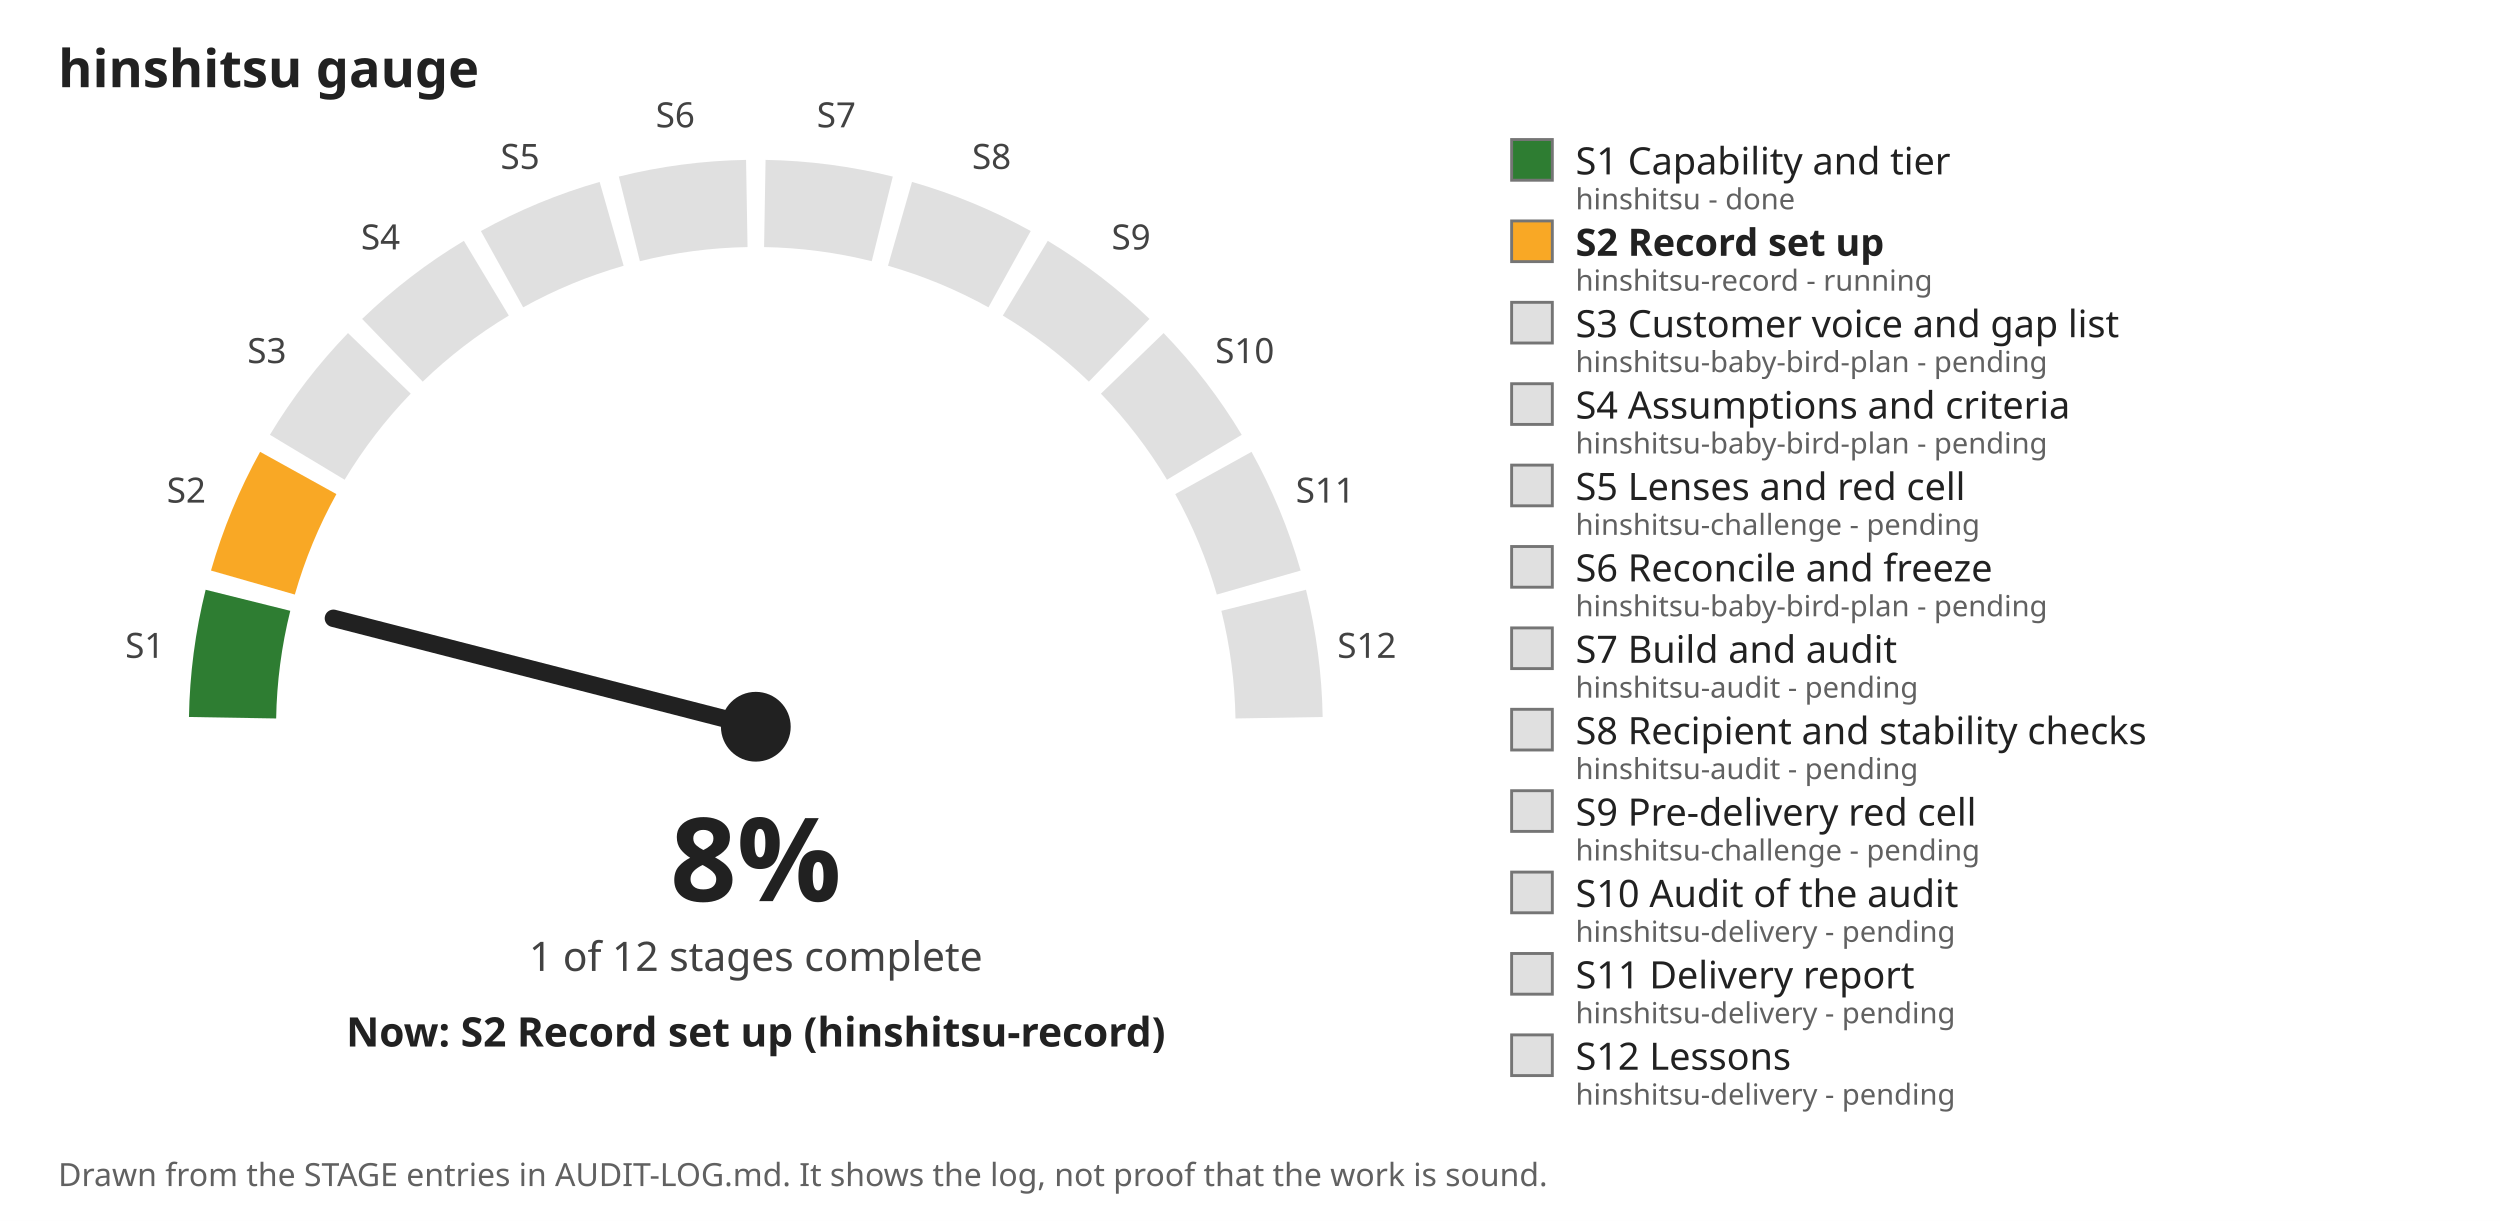
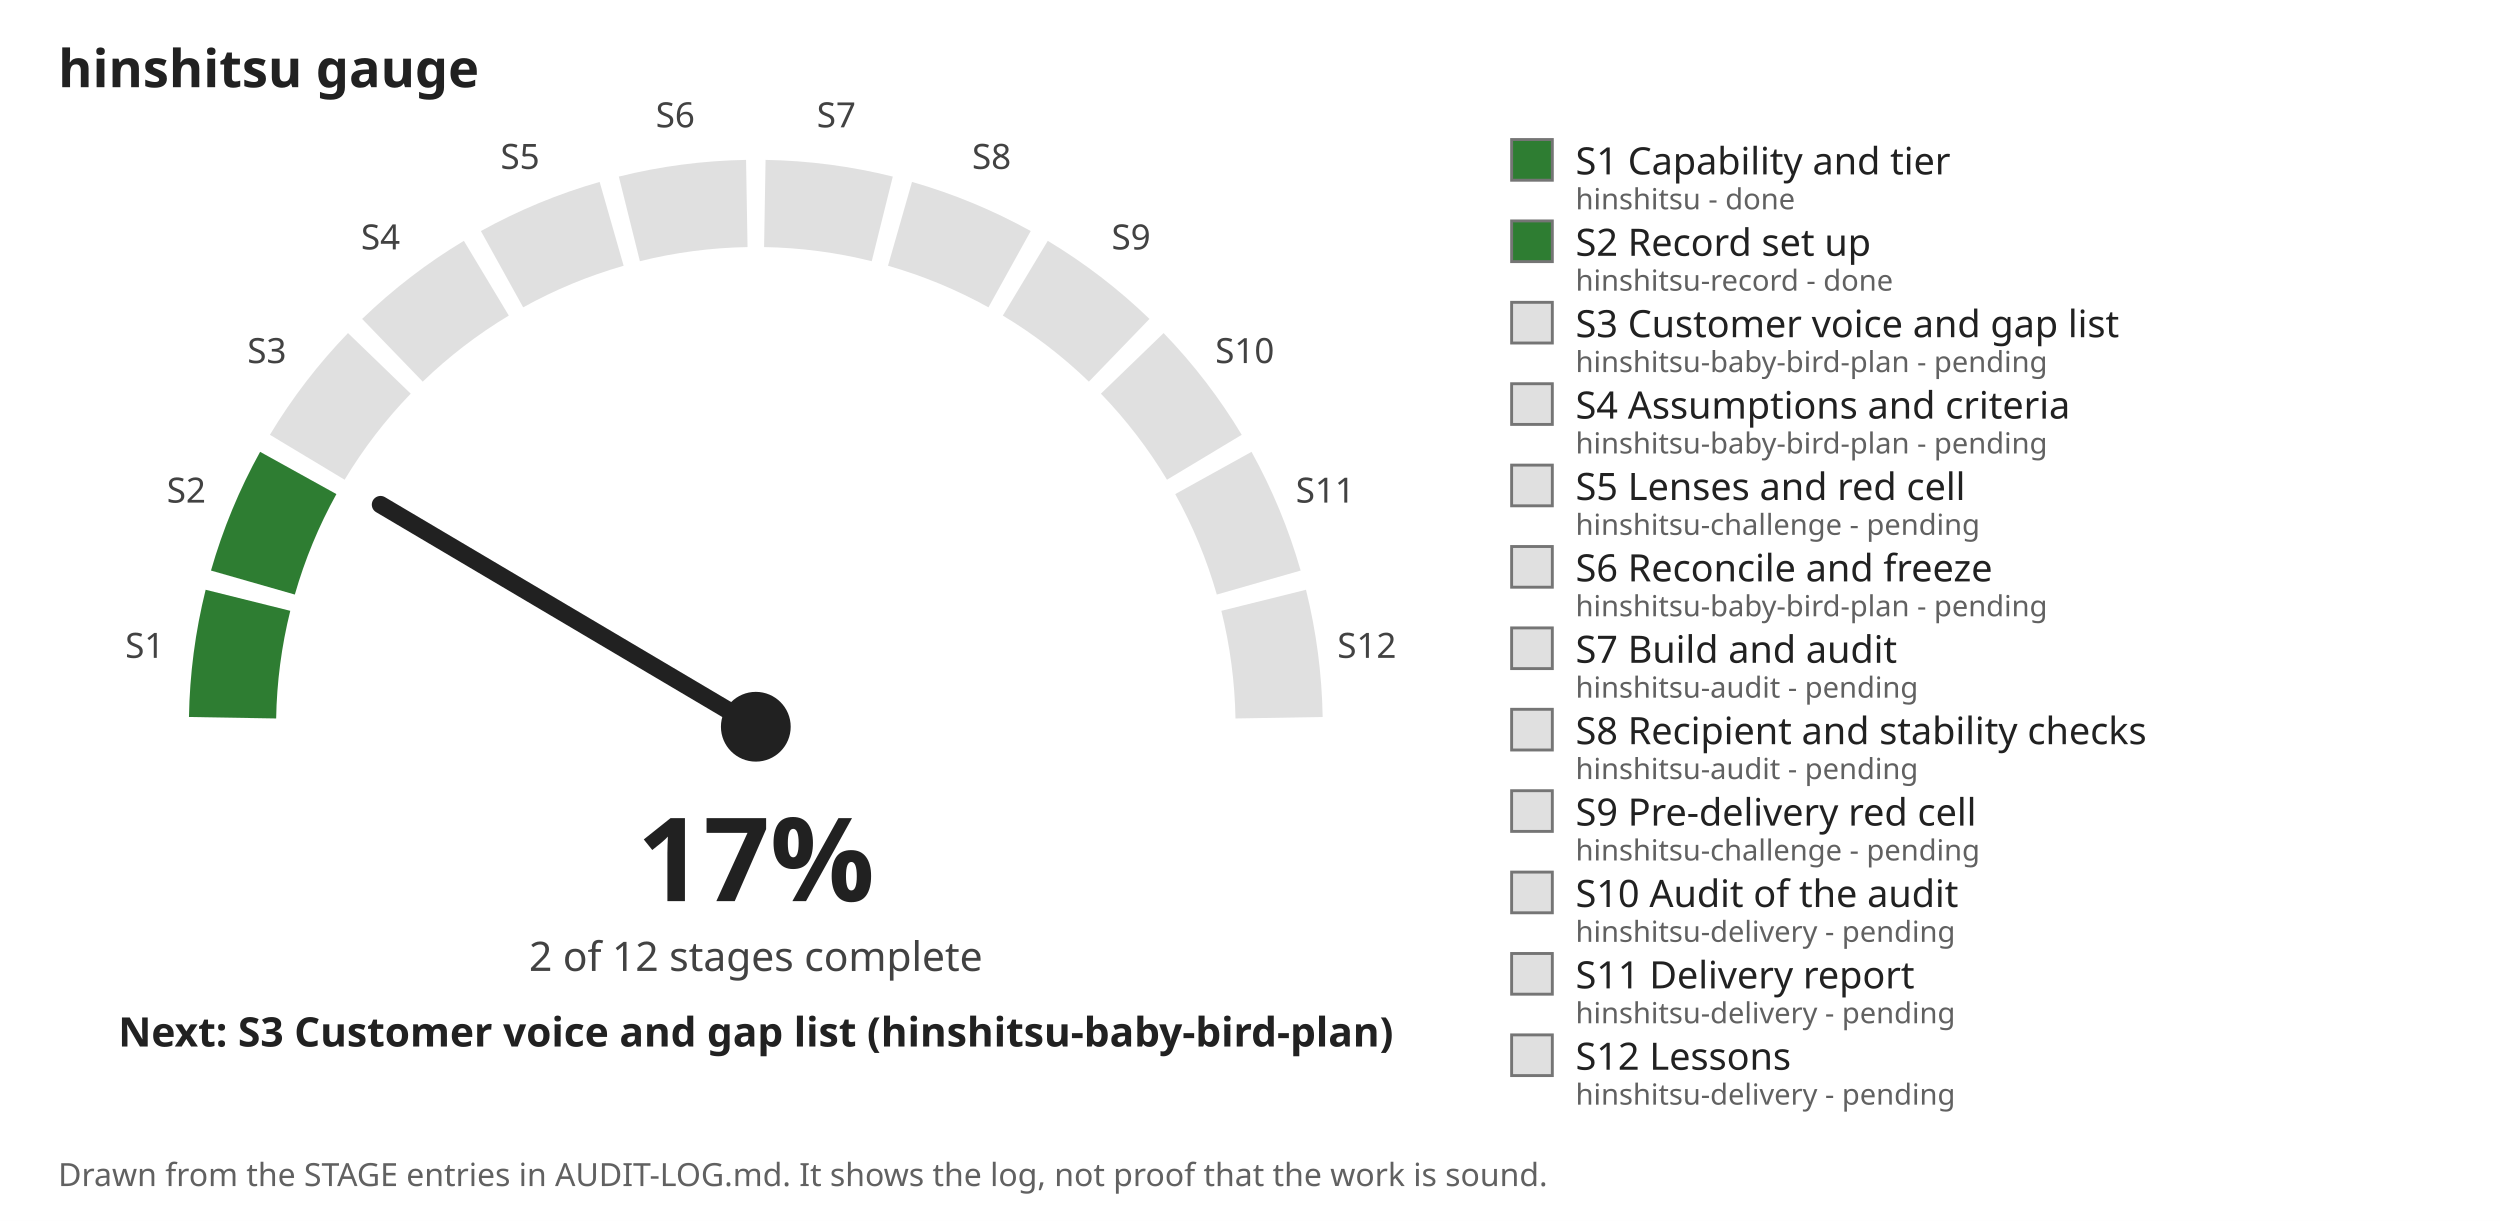
- <svg xmlns="http://www.w3.org/2000/svg" viewBox="0 0 860 420" width="860" height="420" role="img" aria-label="hinshitsu gauge: 8 percent, 1 of 12 stages complete">
+ <svg xmlns="http://www.w3.org/2000/svg" viewBox="0 0 860 420" width="860" height="420" role="img" aria-label="hinshitsu gauge: 17 percent, 2 of 12 stages complete">
  <rect width="860" height="420" fill="#ffffff" />
  <text x="20" y="30" font-family="sans-serif" font-size="18" font-weight="bold" fill="#212121">hinshitsu gauge</text>
  <path d="M 80.0 246.9 A 180 180 0 0 1 85.3 206.5" fill="none" stroke="#2e7d32" stroke-width="30" />
  <text x="49.8" y="226.3" font-family="sans-serif" font-size="12" text-anchor="middle" fill="#424242">S1</text>
-   <path d="M 87.0 200.4 A 180 180 0 0 1 102.6 162.7" fill="none" stroke="#f9a825" stroke-width="30" />
+   <path d="M 87.0 200.4 A 180 180 0 0 1 102.6 162.7" fill="none" stroke="#2e7d32" stroke-width="30" />
  <text x="64.1" y="172.9" font-family="sans-serif" font-size="12" text-anchor="middle" fill="#424242">S2</text>
  <path d="M 105.7 157.3 A 180 180 0 0 1 130.5 125.0" fill="none" stroke="#e0e0e0" stroke-width="30" />
  <text x="91.8" y="124.9" font-family="sans-serif" font-size="12" text-anchor="middle" fill="#424242">S3</text>
  <path d="M 135.0 120.5 A 180 180 0 0 1 167.3 95.7" fill="none" stroke="#e0e0e0" stroke-width="30" />
  <text x="130.9" y="85.8" font-family="sans-serif" font-size="12" text-anchor="middle" fill="#424242">S4</text>
  <path d="M 172.7 92.6 A 180 180 0 0 1 210.4 77.0" fill="none" stroke="#e0e0e0" stroke-width="30" />
  <text x="178.9" y="58.1" font-family="sans-serif" font-size="12" text-anchor="middle" fill="#424242">S5</text>
  <path d="M 216.5 75.3 A 180 180 0 0 1 256.9 70.0" fill="none" stroke="#e0e0e0" stroke-width="30" />
  <text x="232.3" y="43.8" font-family="sans-serif" font-size="12" text-anchor="middle" fill="#424242">S6</text>
  <path d="M 263.1 70.0 A 180 180 0 0 1 303.5 75.3" fill="none" stroke="#e0e0e0" stroke-width="30" />
  <text x="287.7" y="43.8" font-family="sans-serif" font-size="12" text-anchor="middle" fill="#424242">S7</text>
  <path d="M 309.6 77.0 A 180 180 0 0 1 347.3 92.6" fill="none" stroke="#e0e0e0" stroke-width="30" />
  <text x="341.1" y="58.1" font-family="sans-serif" font-size="12" text-anchor="middle" fill="#424242">S8</text>
  <path d="M 352.7 95.7 A 180 180 0 0 1 385.0 120.5" fill="none" stroke="#e0e0e0" stroke-width="30" />
  <text x="389.1" y="85.8" font-family="sans-serif" font-size="12" text-anchor="middle" fill="#424242">S9</text>
  <path d="M 389.5 125.0 A 180 180 0 0 1 414.3 157.3" fill="none" stroke="#e0e0e0" stroke-width="30" />
  <text x="428.2" y="124.9" font-family="sans-serif" font-size="12" text-anchor="middle" fill="#424242">S10</text>
  <path d="M 417.4 162.7 A 180 180 0 0 1 433.0 200.4" fill="none" stroke="#e0e0e0" stroke-width="30" />
  <text x="455.9" y="172.9" font-family="sans-serif" font-size="12" text-anchor="middle" fill="#424242">S11</text>
  <path d="M 434.7 206.5 A 180 180 0 0 1 440.0 246.9" fill="none" stroke="#e0e0e0" stroke-width="30" />
  <text x="470.2" y="226.3" font-family="sans-serif" font-size="12" text-anchor="middle" fill="#424242">S12</text>
-   <line x1="260.0" y1="250.0" x2="114.7" y2="212.7" stroke="#212121" stroke-width="6" stroke-linecap="round" />
+   <line x1="260.0" y1="250.0" x2="130.9" y2="173.6" stroke="#212121" stroke-width="6" stroke-linecap="round" />
  <circle cx="260.0" cy="250.0" r="12" fill="#212121" />
-   <text x="260.0" y="310.0" font-family="sans-serif" font-size="40" font-weight="bold" text-anchor="middle" fill="#212121">8%</text>
-   <text x="260.0" y="334.0" font-family="sans-serif" font-size="14" text-anchor="middle" fill="#424242">1 of 12 stages complete</text>
-   <text x="260.0" y="360.0" font-family="sans-serif" font-size="14" font-weight="bold" text-anchor="middle" fill="#212121">Now: S2 Record set up (hinshitsu-record)</text>
+   <text x="260.0" y="310.0" font-family="sans-serif" font-size="40" font-weight="bold" text-anchor="middle" fill="#212121">17%</text>
+   <text x="260.0" y="334.0" font-family="sans-serif" font-size="14" text-anchor="middle" fill="#424242">2 of 12 stages complete</text>
+   <text x="260.0" y="360.0" font-family="sans-serif" font-size="14" font-weight="bold" text-anchor="middle" fill="#212121">Next: S3 Customer voice and gap list (hinshitsu-baby-bird-plan)</text>
  <rect x="520" y="48" width="14" height="14" fill="#2e7d32" stroke="#757575" />
  <text x="542" y="60" font-family="sans-serif" font-size="13" font-weight="normal" fill="#212121">S1 Capability and tier</text>
  <text x="542" y="72" font-family="sans-serif" font-size="10" fill="#616161">hinshitsu - done</text>
-   <rect x="520" y="76" width="14" height="14" fill="#f9a825" stroke="#757575" />
-   <text x="542" y="88" font-family="sans-serif" font-size="13" font-weight="bold" fill="#212121">S2 Record set up</text>
-   <text x="542" y="100" font-family="sans-serif" font-size="10" fill="#616161">hinshitsu-record - running</text>
+   <rect x="520" y="76" width="14" height="14" fill="#2e7d32" stroke="#757575" />
+   <text x="542" y="88" font-family="sans-serif" font-size="13" font-weight="normal" fill="#212121">S2 Record set up</text>
+   <text x="542" y="100" font-family="sans-serif" font-size="10" fill="#616161">hinshitsu-record - done</text>
  <rect x="520" y="104" width="14" height="14" fill="#e0e0e0" stroke="#757575" />
  <text x="542" y="116" font-family="sans-serif" font-size="13" font-weight="normal" fill="#212121">S3 Customer voice and gap list</text>
  <text x="542" y="128" font-family="sans-serif" font-size="10" fill="#616161">hinshitsu-baby-bird-plan - pending</text>
  <rect x="520" y="132" width="14" height="14" fill="#e0e0e0" stroke="#757575" />
  <text x="542" y="144" font-family="sans-serif" font-size="13" font-weight="normal" fill="#212121">S4 Assumptions and criteria</text>
  <text x="542" y="156" font-family="sans-serif" font-size="10" fill="#616161">hinshitsu-baby-bird-plan - pending</text>
  <rect x="520" y="160" width="14" height="14" fill="#e0e0e0" stroke="#757575" />
  <text x="542" y="172" font-family="sans-serif" font-size="13" font-weight="normal" fill="#212121">S5 Lenses and red cell</text>
  <text x="542" y="184" font-family="sans-serif" font-size="10" fill="#616161">hinshitsu-challenge - pending</text>
  <rect x="520" y="188" width="14" height="14" fill="#e0e0e0" stroke="#757575" />
  <text x="542" y="200" font-family="sans-serif" font-size="13" font-weight="normal" fill="#212121">S6 Reconcile and freeze</text>
  <text x="542" y="212" font-family="sans-serif" font-size="10" fill="#616161">hinshitsu-baby-bird-plan - pending</text>
  <rect x="520" y="216" width="14" height="14" fill="#e0e0e0" stroke="#757575" />
  <text x="542" y="228" font-family="sans-serif" font-size="13" font-weight="normal" fill="#212121">S7 Build and audit</text>
  <text x="542" y="240" font-family="sans-serif" font-size="10" fill="#616161">hinshitsu-audit - pending</text>
  <rect x="520" y="244" width="14" height="14" fill="#e0e0e0" stroke="#757575" />
  <text x="542" y="256" font-family="sans-serif" font-size="13" font-weight="normal" fill="#212121">S8 Recipient and stability checks</text>
  <text x="542" y="268" font-family="sans-serif" font-size="10" fill="#616161">hinshitsu-audit - pending</text>
  <rect x="520" y="272" width="14" height="14" fill="#e0e0e0" stroke="#757575" />
  <text x="542" y="284" font-family="sans-serif" font-size="13" font-weight="normal" fill="#212121">S9 Pre-delivery red cell</text>
  <text x="542" y="296" font-family="sans-serif" font-size="10" fill="#616161">hinshitsu-challenge - pending</text>
  <rect x="520" y="300" width="14" height="14" fill="#e0e0e0" stroke="#757575" />
  <text x="542" y="312" font-family="sans-serif" font-size="13" font-weight="normal" fill="#212121">S10 Audit of the audit</text>
  <text x="542" y="324" font-family="sans-serif" font-size="10" fill="#616161">hinshitsu-delivery - pending</text>
  <rect x="520" y="328" width="14" height="14" fill="#e0e0e0" stroke="#757575" />
  <text x="542" y="340" font-family="sans-serif" font-size="13" font-weight="normal" fill="#212121">S11 Delivery report</text>
  <text x="542" y="352" font-family="sans-serif" font-size="10" fill="#616161">hinshitsu-delivery - pending</text>
  <rect x="520" y="356" width="14" height="14" fill="#e0e0e0" stroke="#757575" />
  <text x="542" y="368" font-family="sans-serif" font-size="13" font-weight="normal" fill="#212121">S12 Lessons</text>
  <text x="542" y="380" font-family="sans-serif" font-size="10" fill="#616161">hinshitsu-delivery - pending</text>
  <text x="20" y="408" font-family="sans-serif" font-size="11" fill="#616161">Drawn from the STAGE entries in AUDIT-LOG.md. It shows the log, not proof that the work is sound.</text>
</svg>
